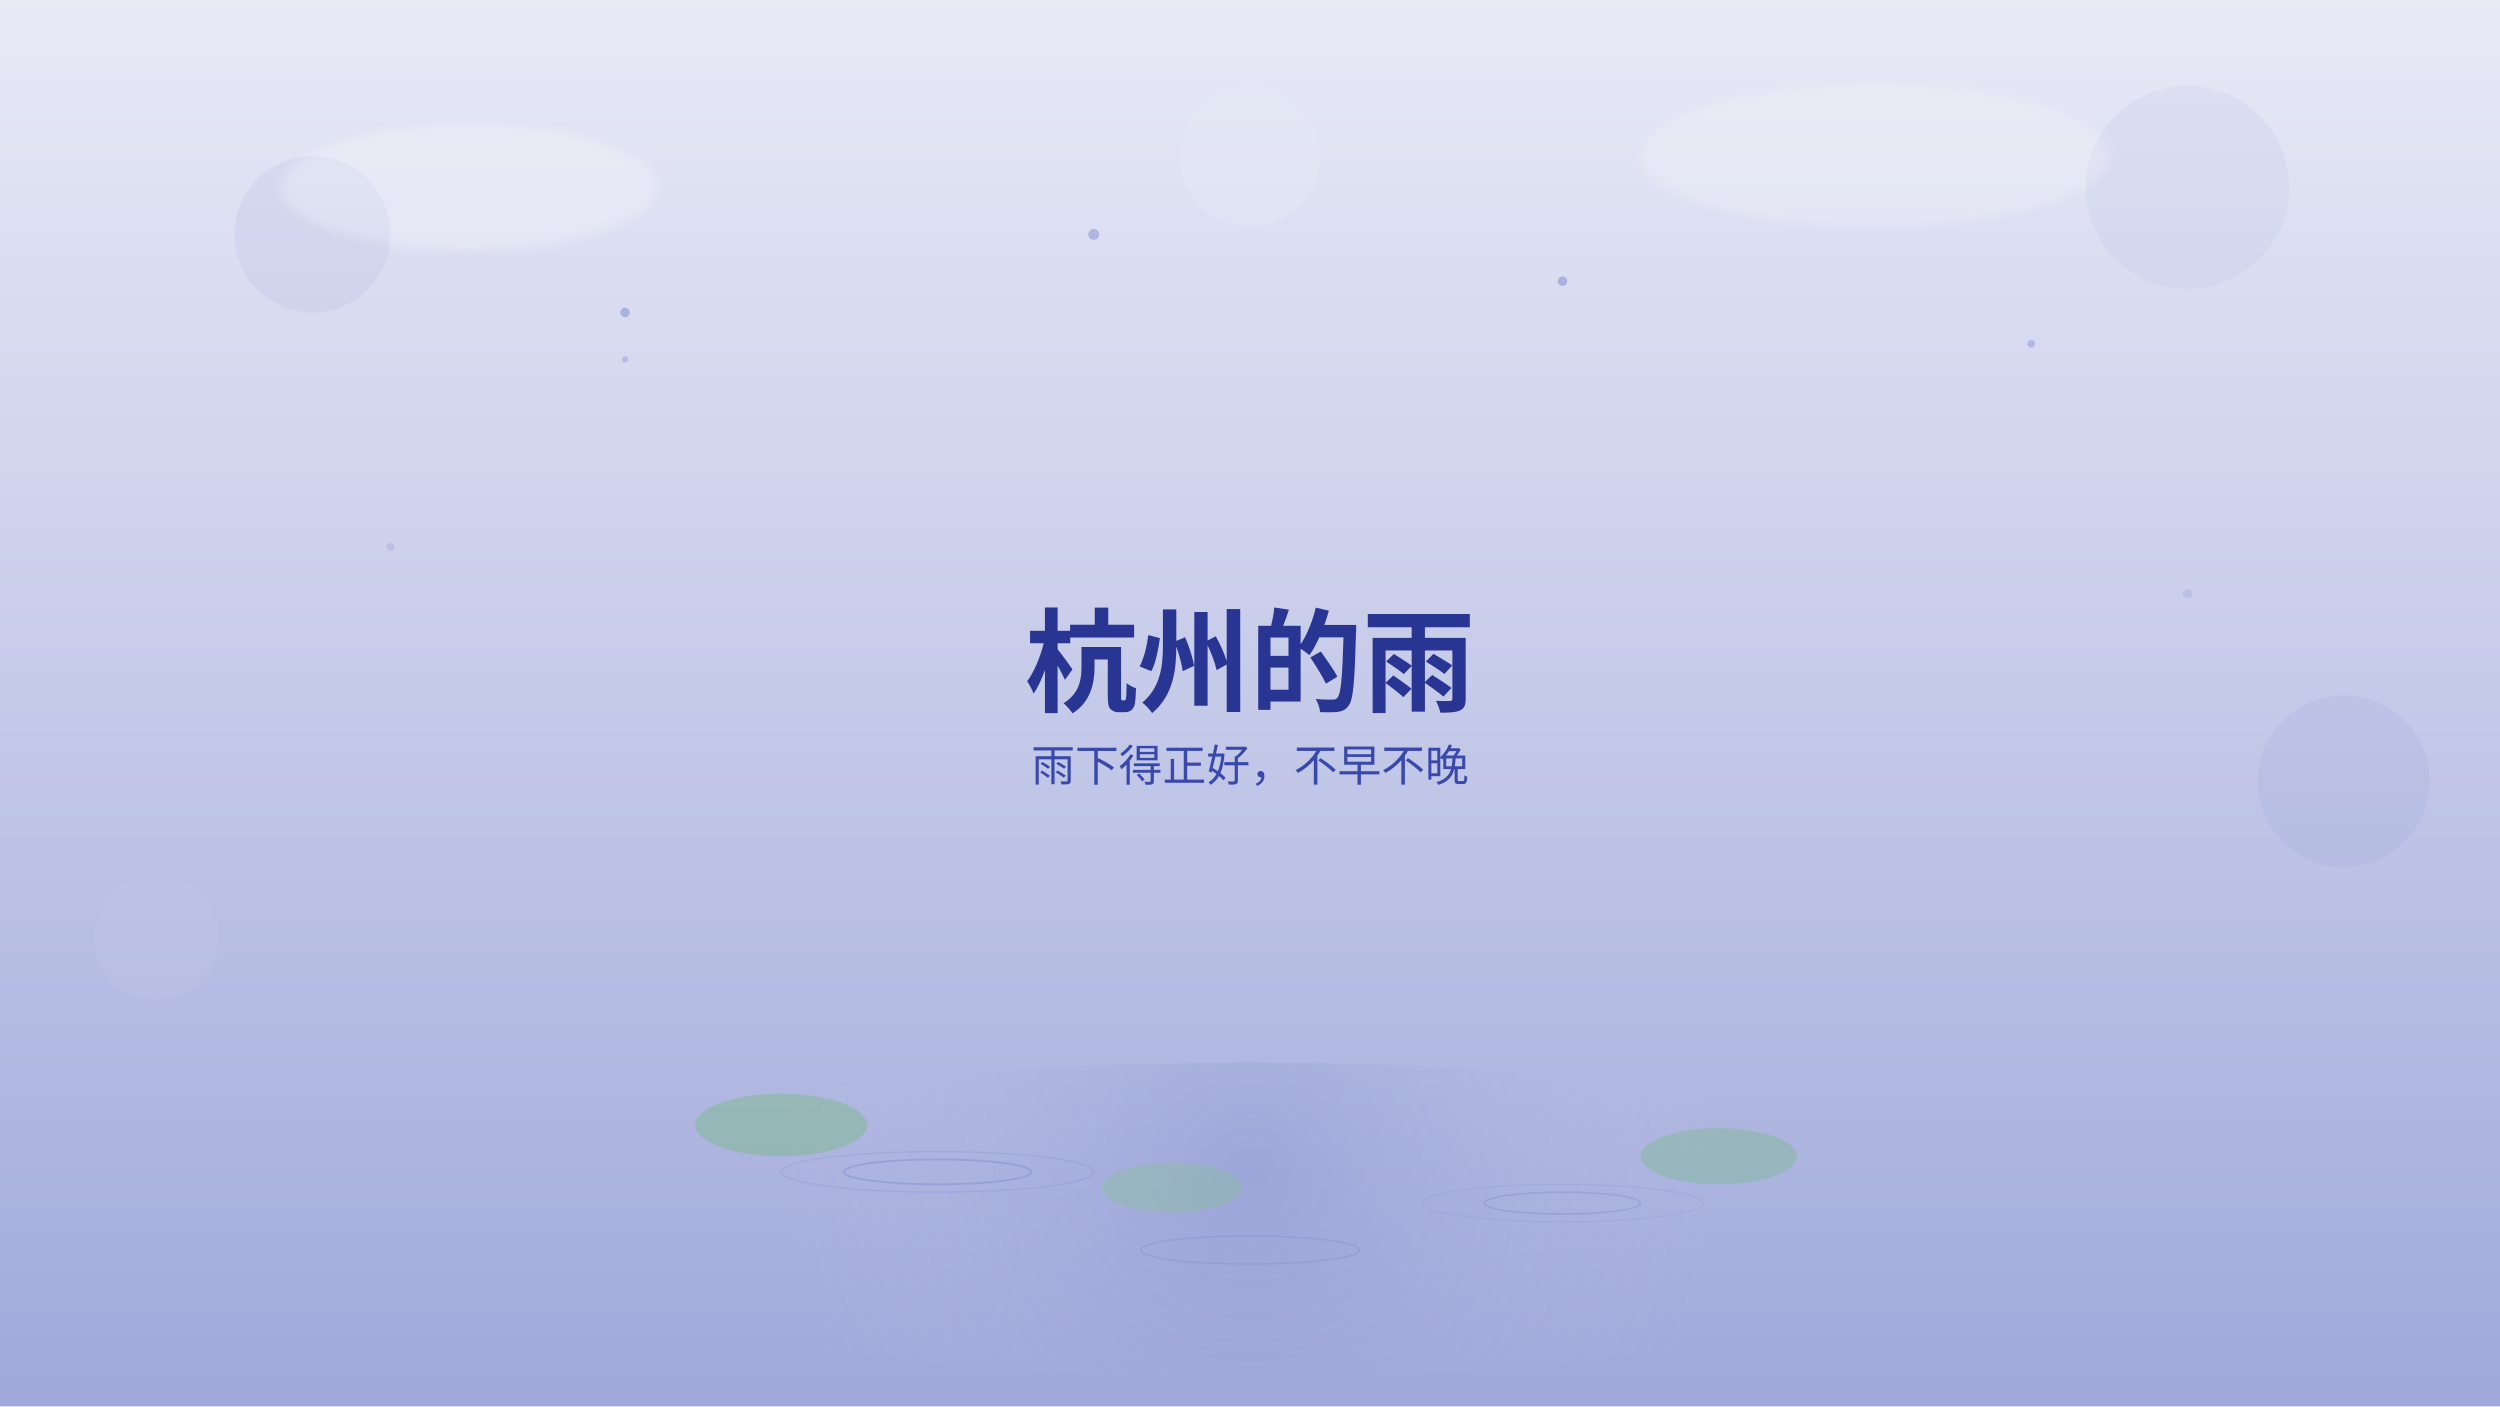
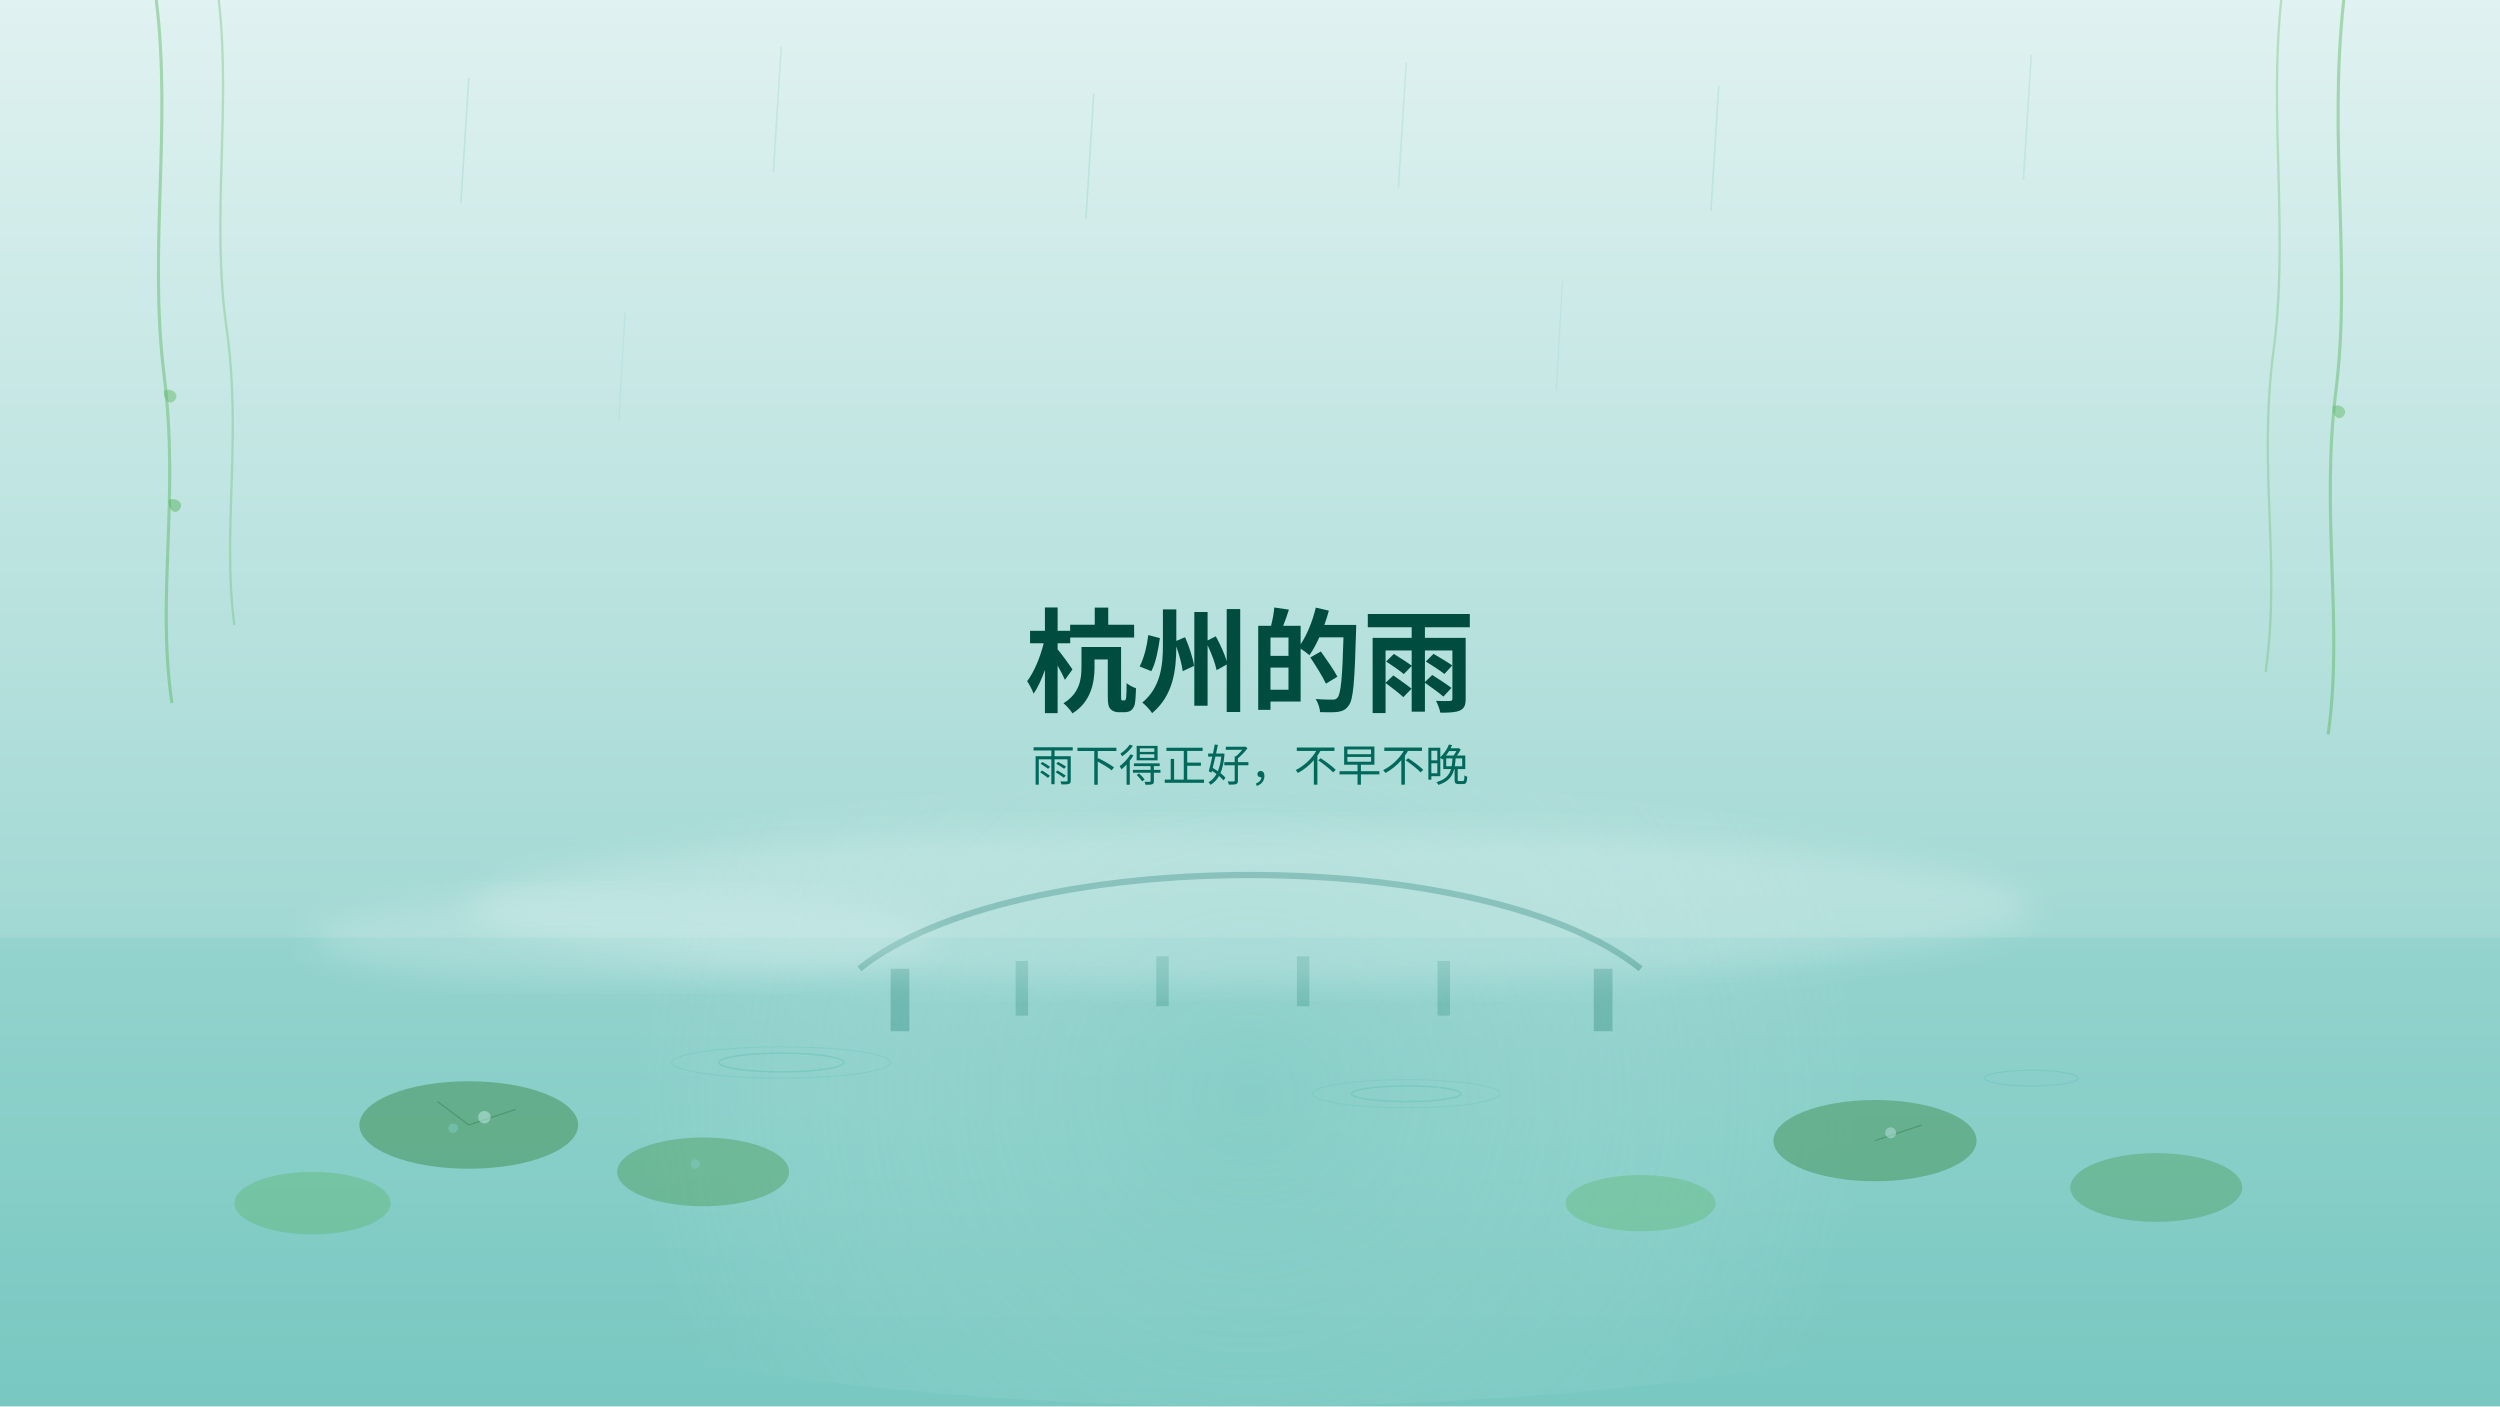
<svg xmlns="http://www.w3.org/2000/svg" width="1600" height="900" viewBox="0 0 1600 900" fill="none">
  <defs>
    <linearGradient id="bg" x1="800" y1="0" x2="800" y2="900" gradientUnits="userSpaceOnUse">
-       <stop stop-color="#E8EAF6" />
-       <stop offset="0.5" stop-color="#C5CAE9" />
-       <stop offset="1" stop-color="#9FA8DA" />
+       <stop stop-color="#E0F2F1" />
+       <stop offset="0.5" stop-color="#B2DFDB" />
+       <stop offset="1" stop-color="#80CBC4" />
    </linearGradient>
-     <radialGradient id="pond" cx="800" cy="750" r="300" gradientUnits="userSpaceOnUse">
-       <stop stop-color="#7986CB" stop-opacity="0.3" />
-       <stop offset="1" stop-color="#C5CAE9" stop-opacity="0" />
+     <radialGradient id="waterGlow" cx="800" cy="700" r="400" gradientUnits="userSpaceOnUse">
+       <stop stop-color="#80CBC4" stop-opacity="0.3" />
+       <stop offset="1" stop-color="#E0F2F1" stop-opacity="0" />
    </radialGradient>
    <filter id="soft">
      <feGaussianBlur stdDeviation="3" />
    </filter>
+     <filter id="mist">
+       <feGaussianBlur stdDeviation="10" />
+     </filter>
  </defs>
  <rect width="1600" height="900" fill="url(#bg)" />
-   <ellipse cx="800" cy="780" rx="500" ry="100" fill="url(#pond)" />
-   <ellipse cx="600" cy="750" rx="60" ry="8" stroke="#7986CB" stroke-width="1.2" fill="none" opacity="0.4" />
-   <ellipse cx="600" cy="750" rx="100" ry="13" stroke="#7986CB" stroke-width="0.8" fill="none" opacity="0.25" />
-   <ellipse cx="1000" cy="770" rx="50" ry="7" stroke="#7986CB" stroke-width="1" fill="none" opacity="0.35" />
-   <ellipse cx="1000" cy="770" rx="90" ry="12" stroke="#7986CB" stroke-width="0.7" fill="none" opacity="0.2" />
-   <ellipse cx="800" cy="800" rx="70" ry="9" stroke="#7986CB" stroke-width="1" fill="none" opacity="0.3" />
-   <ellipse cx="500" cy="720" rx="55" ry="20" fill="#66BB6A" opacity="0.35" />
-   <ellipse cx="1100" cy="740" rx="50" ry="18" fill="#66BB6A" opacity="0.3" />
-   <ellipse cx="750" cy="760" rx="45" ry="16" fill="#81C784" opacity="0.3" />
-   <circle cx="400" cy="200" r="3" fill="#7986CB" opacity="0.5" />
-   <circle cx="400" cy="230" r="2" fill="#7986CB" opacity="0.35" />
-   <circle cx="700" cy="150" r="3.5" fill="#7986CB" opacity="0.45" />
-   <circle cx="1000" cy="180" r="3" fill="#7986CB" opacity="0.5" />
-   <circle cx="1300" cy="220" r="2.5" fill="#7986CB" opacity="0.4" />
-   <circle cx="250" cy="350" r="2.5" fill="#9FA8DA" opacity="0.4" />
-   <circle cx="1400" cy="380" r="3" fill="#9FA8DA" opacity="0.35" />
-   <circle cx="200" cy="150" r="50" fill="#7986CB" opacity="0.1" />
-   <circle cx="1400" cy="120" r="65" fill="#9FA8DA" opacity="0.12" />
-   <circle cx="100" cy="600" r="40" fill="#C5CAE9" opacity="0.2" />
-   <circle cx="1500" cy="500" r="55" fill="#7986CB" opacity="0.1" />
-   <circle cx="800" cy="100" r="45" fill="#E8EAF6" opacity="0.3" />
-   <ellipse cx="300" cy="120" rx="120" ry="40" fill="#FFFFFF" opacity="0.25" filter="url(#soft)" />
-   <ellipse cx="1200" cy="100" rx="150" ry="45" fill="#FFFFFF" opacity="0.2" filter="url(#soft)" />
-   <text x="800" y="450" text-anchor="middle" fill="#283593" font-family="'PingFang SC', 'Noto Serif SC', sans-serif" font-size="72" font-weight="700">杭州的雨</text>
-   <text x="800" y="500" text-anchor="middle" fill="#3949AB" font-family="'PingFang SC', 'Noto Serif SC', sans-serif" font-size="28">雨下得正好，不早不晚</text>
+   <rect x="0" y="600" width="1600" height="300" fill="#4DB6AC" opacity="0.15" />
+   <ellipse cx="800" cy="700" rx="700" ry="200" fill="url(#waterGlow)" />
+   <path d="M550 620C600 580 700 560 800 560C900 560 1000 580 1050 620" stroke="#00695C" stroke-width="4" fill="none" opacity="0.35" />
+   <rect x="570" y="620" width="12" height="40" fill="#00695C" opacity="0.25" />
+   <rect x="650" y="615" width="8" height="35" fill="#00695C" opacity="0.2" />
+   <rect x="740" y="612" width="8" height="32" fill="#00695C" opacity="0.2" />
+   <rect x="830" y="612" width="8" height="32" fill="#00695C" opacity="0.2" />
+   <rect x="920" y="615" width="8" height="35" fill="#00695C" opacity="0.2" />
+   <rect x="1020" y="620" width="12" height="40" fill="#00695C" opacity="0.25" />
+   <ellipse cx="300" cy="720" rx="70" ry="28" fill="#2E7D32" opacity="0.4" />
+   <ellipse cx="450" cy="750" rx="55" ry="22" fill="#388E3C" opacity="0.35" />
+   <ellipse cx="200" cy="770" rx="50" ry="20" fill="#4CAF50" opacity="0.3" />
+   <ellipse cx="1200" cy="730" rx="65" ry="26" fill="#2E7D32" opacity="0.38" />
+   <ellipse cx="1380" cy="760" rx="55" ry="22" fill="#388E3C" opacity="0.32" />
+   <ellipse cx="1050" cy="770" rx="48" ry="18" fill="#4CAF50" opacity="0.28" />
+   <line x1="300" y1="720" x2="330" y2="710" stroke="#1B5E20" stroke-width="0.8" opacity="0.3" />
+   <line x1="300" y1="720" x2="280" y2="705" stroke="#1B5E20" stroke-width="0.8" opacity="0.3" />
+   <line x1="1200" y1="730" x2="1230" y2="720" stroke="#1B5E20" stroke-width="0.8" opacity="0.3" />
+   <circle cx="310" cy="715" r="4" fill="#B2DFDB" opacity="0.6" />
+   <circle cx="290" cy="722" r="3" fill="#80CBC4" opacity="0.5" />
+   <circle cx="1210" cy="725" r="3.5" fill="#B2DFDB" opacity="0.55" />
+   <circle cx="445" cy="745" r="3" fill="#80CBC4" opacity="0.5" />
+   <path d="M100 0C110 80 95 160 105 240C115 320 100 380 110 450" stroke="#4CAF50" stroke-width="2" fill="none" opacity="0.4" />
+   <path d="M140 0C148 70 135 140 145 210C155 280 142 340 150 400" stroke="#66BB6A" stroke-width="1.5" fill="none" opacity="0.35" />
+   <path d="M1500 0C1490 90 1505 170 1495 250C1485 330 1500 400 1490 470" stroke="#4CAF50" stroke-width="2" fill="none" opacity="0.4" />
+   <path d="M1460 0C1452 75 1465 150 1455 225C1445 300 1460 360 1450 430" stroke="#66BB6A" stroke-width="1.5" fill="none" opacity="0.35" />
+   <path d="M105 250C110 248 115 252 112 256C109 260 104 256 105 250Z" fill="#66BB6A" opacity="0.5" />
+   <path d="M108 320C113 318 118 322 115 326C112 330 107 326 108 320Z" fill="#4CAF50" opacity="0.45" />
+   <path d="M1493 260C1498 258 1503 262 1500 266C1497 270 1492 266 1493 260Z" fill="#66BB6A" opacity="0.5" />
+   <line x1="300" y1="50" x2="295" y2="130" stroke="#80CBC4" stroke-width="1" opacity="0.3" />
+   <line x1="500" y1="30" x2="495" y2="110" stroke="#80CBC4" stroke-width="1" opacity="0.25" />
+   <line x1="700" y1="60" x2="695" y2="140" stroke="#80CBC4" stroke-width="1" opacity="0.3" />
+   <line x1="900" y1="40" x2="895" y2="120" stroke="#80CBC4" stroke-width="1" opacity="0.25" />
+   <line x1="1100" y1="55" x2="1095" y2="135" stroke="#80CBC4" stroke-width="1" opacity="0.28" />
+   <line x1="1300" y1="35" x2="1295" y2="115" stroke="#80CBC4" stroke-width="1" opacity="0.25" />
+   <line x1="400" y1="200" x2="396" y2="270" stroke="#80CBC4" stroke-width="0.8" opacity="0.2" />
+   <line x1="1000" y1="180" x2="996" y2="250" stroke="#80CBC4" stroke-width="0.8" opacity="0.2" />
+   <ellipse cx="500" cy="680" rx="40" ry="6" stroke="#4DB6AC" stroke-width="1" fill="none" opacity="0.3" />
+   <ellipse cx="500" cy="680" rx="70" ry="10" stroke="#4DB6AC" stroke-width="0.7" fill="none" opacity="0.2" />
+   <ellipse cx="900" cy="700" rx="35" ry="5" stroke="#4DB6AC" stroke-width="1" fill="none" opacity="0.28" />
+   <ellipse cx="900" cy="700" rx="60" ry="9" stroke="#4DB6AC" stroke-width="0.7" fill="none" opacity="0.18" />
+   <ellipse cx="1300" cy="690" rx="30" ry="5" stroke="#4DB6AC" stroke-width="0.8" fill="none" opacity="0.25" />
+   <ellipse cx="800" cy="580" rx="500" ry="50" fill="#FFFFFF" opacity="0.2" filter="url(#mist)" />
+   <ellipse cx="400" cy="600" rx="200" ry="30" fill="#E0F2F1" opacity="0.25" filter="url(#mist)" />
+   <text x="800" y="450" text-anchor="middle" fill="#004D40" font-family="'PingFang SC', 'Noto Serif SC', sans-serif" font-size="72" font-weight="700">杭州的雨</text>
+   <text x="800" y="500" text-anchor="middle" fill="#00695C" font-family="'PingFang SC', 'Noto Serif SC', sans-serif" font-size="28">雨下得正好，不早不晚</text>
</svg>
